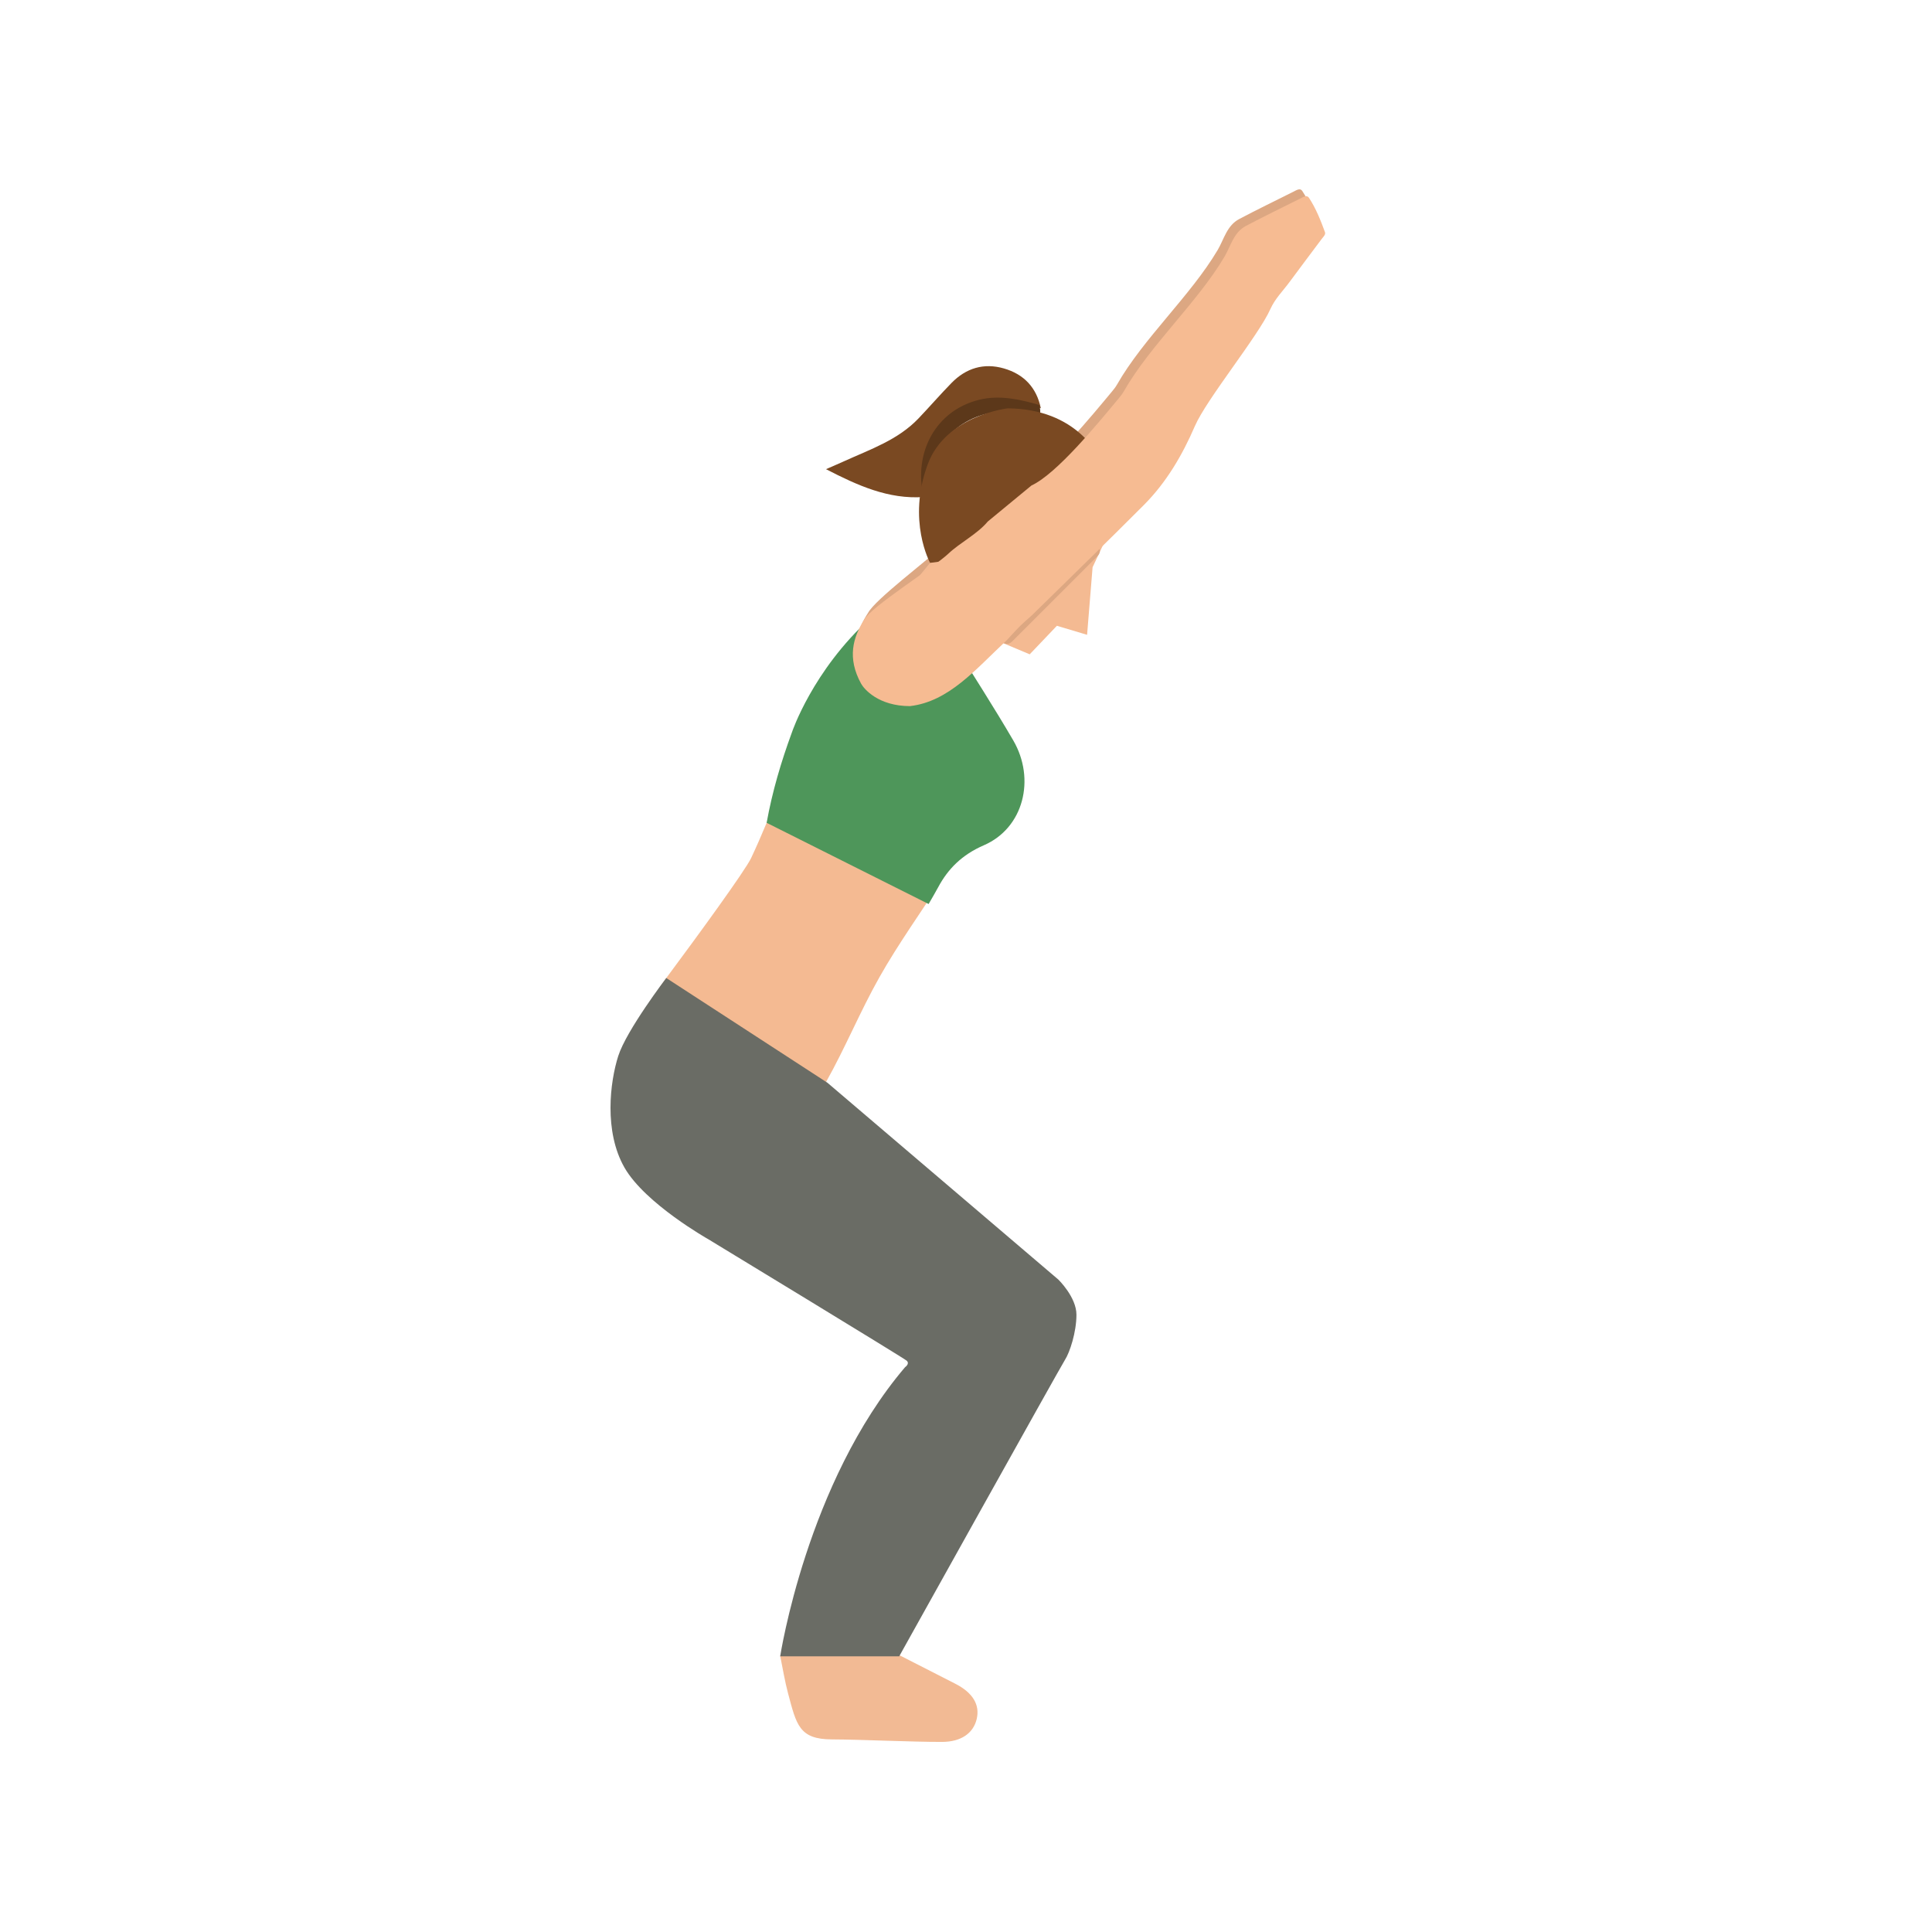
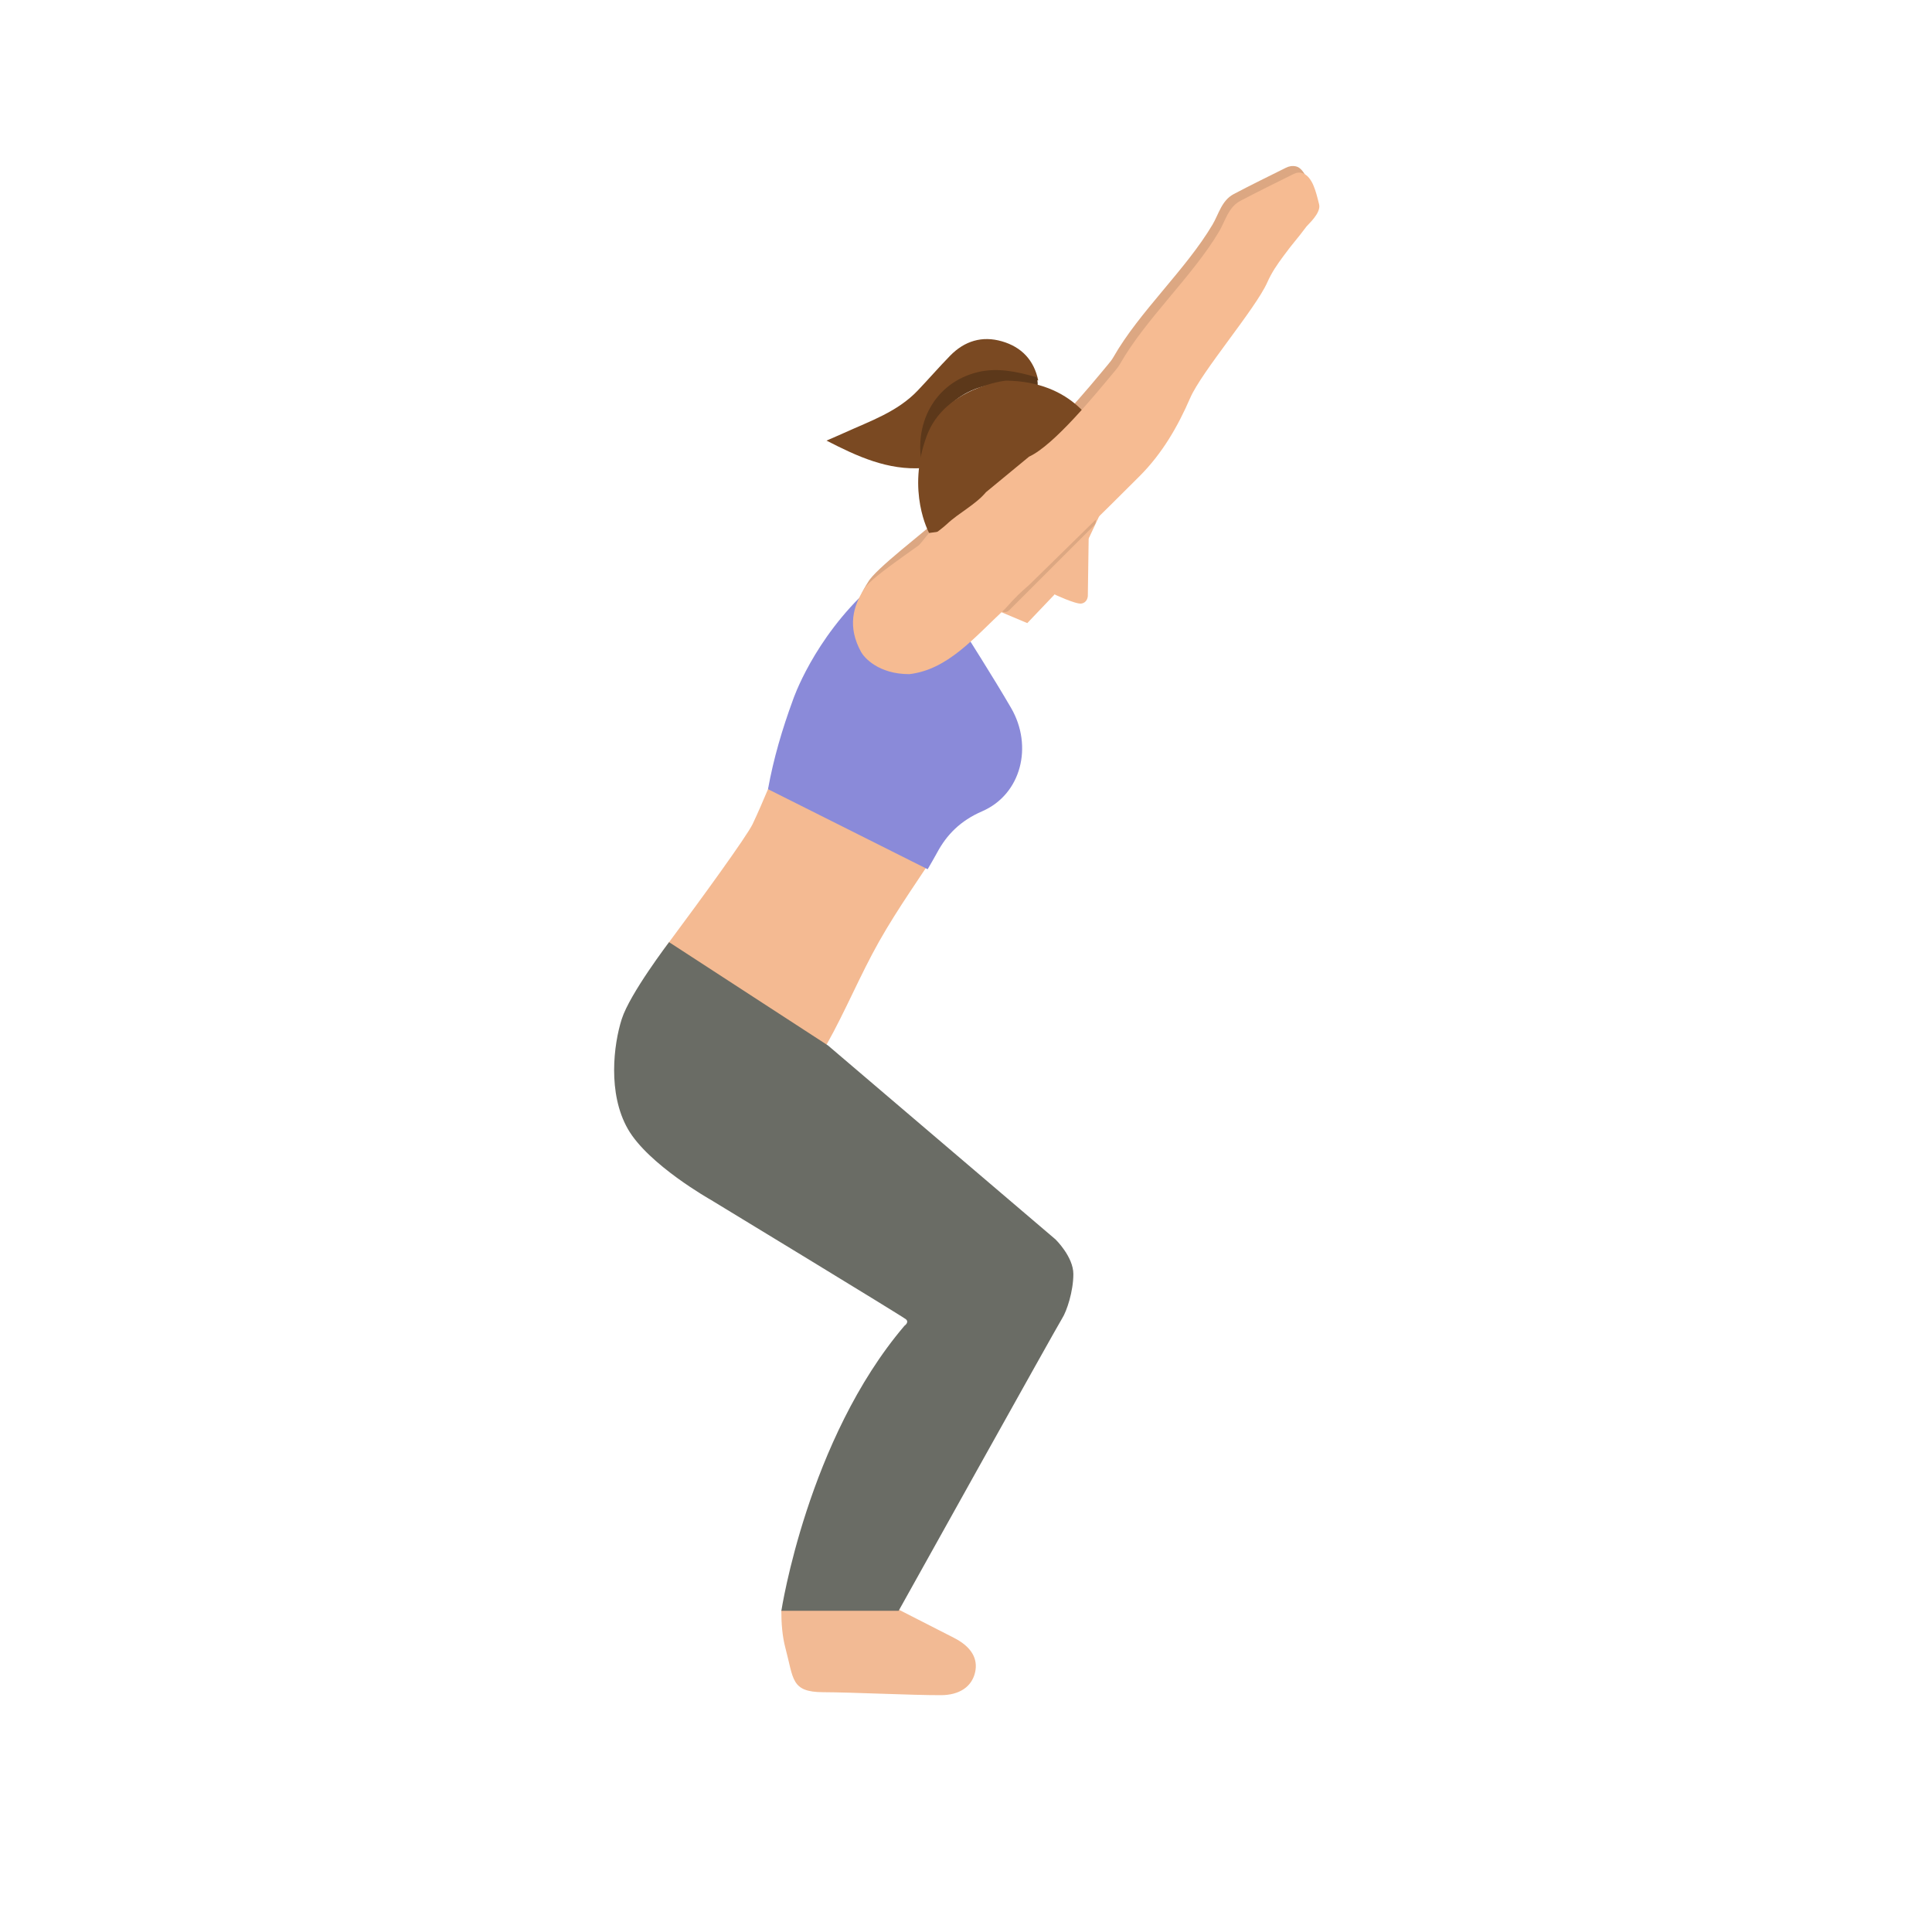
- <svg xmlns="http://www.w3.org/2000/svg" width="500" height="500" viewBox="0 0 500 500" fill="none">
-   <path d="M224.66 158.592C221.743 163.132 220.551 166.963 224.202 173.595C224.953 174.96 227.779 177.642 231.952 178.044C242.024 176.862 250.678 171.507 258.841 163.876C262.528 159.847 262.26 160.183 265.301 157.473C274.97 147.966 284.707 138.533 294.285 128.919C300.155 123.024 304.244 116.004 307.5 108.479C310.527 101.491 323.918 85.171 327.033 78.207C328.24 75.505 330.311 73.487 332.011 71.177C334.748 67.458 337.535 63.779 340.301 60.078C340.71 59.531 341.391 58.925 341.169 58.314C340.037 55.196 338.798 52.13 337.027 49.421C336.47 48.567 335.532 49.213 334.745 49.608C330.057 51.954 325.343 54.236 320.697 56.691C317.505 58.378 316.757 61.955 315.127 64.707C308.11 76.553 295.904 87.57 289.088 99.519C288.69 100.217 288.263 100.743 287.695 101.424C282.495 107.664 271.767 120.837 265.205 123.861C261.55 126.852 257.561 130.186 253.906 133.177C251.172 136.458 246.804 138.585 243.693 141.51C239.763 145.204 226.491 155.17 224.664 158.588L224.66 158.592Z" fill="#DCA782" />
-   <path d="M245.528 224.783C230.993 217.954 216.455 211.12 201.921 204.291C199.554 210.196 197.133 216.243 194.392 222.06C192.879 225.274 180.733 241.96 172.435 253.108C168.749 258.061 167.486 261.987 166.572 263.282C174.908 277.975 196.841 275.146 213.792 280C218.762 271.17 222.59 261.772 227.582 252.928C232.591 244.049 238.553 235.84 244.011 227.281C244.533 226.459 245.023 225.616 245.528 224.783Z" fill="#F4BA92" />
-   <path d="M262.221 191.597C257.247 183.057 251.867 174.752 246.667 166.342C244.254 168.727 242.483 171.75 239.502 173.57C238.349 174.731 237.163 175.825 235.95 176.855L225.215 159.999C210.292 173.556 204.969 189.474 204.969 189.474C202.157 197.122 199.85 204.911 198.407 212.94C212.779 220.105 225.949 226.794 240.324 233.959C241.153 232.513 242.014 231.084 242.801 229.613C245.327 224.893 248.929 221.22 254.626 218.751C264.917 214.292 268.063 201.63 262.221 191.597Z" fill="#4E965A" />
-   <path d="M232.715 428.344C222.442 428.39 212.173 428.439 201.903 428.488C202.574 431.741 203.089 435.033 203.946 438.236C206.115 446.35 206.807 450.124 215.26 450.156C223.059 450.188 236.031 450.826 243.831 450.805C248.643 450.791 251.881 448.625 252.767 444.889C253.649 441.181 251.747 438.052 247.211 435.738C242.378 433.276 237.548 430.806 232.719 428.34L232.715 428.344Z" fill="#F2BA94" />
-   <path d="M172.432 253.108L214.148 280.222L273.905 331.157C273.905 331.157 278.583 335.7 278.583 340.248C278.583 344.795 276.844 350.006 275.641 351.879C274.438 353.752 232.711 428.658 232.711 428.658H201.913C201.913 428.658 208.8 383.671 234.242 353.816C234.242 353.816 235.558 352.923 234.62 352.122C233.685 351.321 183.371 320.75 183.371 320.75C183.371 320.75 166.953 311.517 161.608 302.162C156.264 292.806 157.866 279.968 160.003 273.287C162.141 266.605 172.425 253.111 172.425 253.111L172.432 253.108Z" fill="#6A6C65" />
-   <path d="M269.361 105.636C268.254 100.284 264.973 96.841 259.815 95.353C254.612 93.85 250.015 95.261 246.254 99.106C243.33 102.094 240.589 105.266 237.703 108.292C232.38 113.873 225.218 116.293 218.441 119.373C217.013 120.022 215.57 120.636 213.771 121.423C221.966 125.646 229.9 129.258 239.061 128.63C237.019 118.636 243.171 108.289 254.531 105.22C259.505 103.876 264.447 104.549 269.365 105.636H269.361Z" fill="#7A4922" />
-   <path d="M268.907 104.793C263.767 103.279 258.627 102.224 253.575 103.42C242.043 106.158 236.324 117.341 239.044 128.633C239.192 128.729 239.33 128.729 239.457 128.633C240.868 126.912 240.314 124.46 240.716 122.382C242.91 111.069 253.335 105.142 263.696 106.768C265.506 107.05 267.312 107.491 269.118 107.858C269.259 106.846 269.309 105.826 268.907 104.793Z" fill="#5C381A" />
-   <path d="M286.104 139.683L282.76 146.802L281.338 164.289L273.524 161.953L266.486 169.337L253.589 163.911L248.847 170.649L227.07 162.271L240.705 145.669L249.606 142.127L260.979 128.704L286.104 139.683Z" fill="#F4BA92" />
-   <path d="M286.104 139.683C286.104 139.683 289.117 130.281 287.099 123.878C285.081 117.475 278.498 105.872 260.835 105.675C260.835 105.675 244.815 107.442 240.099 120.153C234.68 134.754 240.709 145.669 240.709 145.669L256.686 143.539L264.797 130.779L275.821 136.772L286.104 139.683Z" fill="#7A4922" />
-   <path d="M261.906 166.046C268.376 159.576 274.843 153.109 281.313 146.639C282.23 145.722 283.144 144.805 284.061 143.891C285.871 142.082 283.063 139.277 281.256 141.087C274.786 147.557 268.32 154.023 261.85 160.493C260.933 161.41 260.019 162.327 259.102 163.241C257.292 165.051 260.1 167.856 261.906 166.046Z" fill="#DCA782" />
-   <path d="M223.659 160.37C220.741 164.91 219.199 170.304 222.854 176.936C223.606 178.301 227.31 182.743 235.508 182.743C245.58 181.561 252.417 173.289 260.58 165.658C264.267 161.629 263.999 161.964 267.04 159.255C276.709 149.748 286.446 140.314 296.024 130.701C301.894 124.806 305.983 117.786 309.239 110.261C312.266 103.273 325.657 86.953 328.772 79.989C329.979 77.287 332.05 75.269 333.75 72.958C336.488 69.24 339.275 65.561 342.04 61.86C342.45 61.313 343.131 60.706 342.908 60.096C341.776 56.977 340.538 53.912 338.767 51.203C338.209 50.349 337.271 50.994 336.484 51.389C331.796 53.735 327.083 56.018 322.437 58.473C319.244 60.16 318.496 63.737 316.866 66.488C309.849 78.335 297.643 89.352 290.828 101.301C290.429 101.999 290.002 102.525 289.434 103.206C284.234 109.446 273.506 122.619 266.944 125.642C263.29 128.634 259.3 131.968 255.645 134.959C252.911 138.24 248.544 140.367 245.432 143.292C241.502 146.985 225.493 156.951 223.666 160.37H223.659Z" fill="#F6BB92" />
+ <svg xmlns="http://www.w3.org/2000/svg" width="501" height="500" viewBox="0 0 501 500" fill="none">
+   <path d="M225.088 150.959C222.208 155.445 221.027 159.23 224.634 165.78C225.377 167.129 228.168 169.777 232.289 170.174C242.236 169.006 250.783 163.719 258.845 156.182C262.486 152.204 262.22 152.534 265.223 149.857C274.774 140.466 284.391 131.15 293.849 121.657C299.647 115.837 303.685 108.903 306.902 101.47C309.889 94.568 323.119 78.451 326.193 71.571C327.384 68.904 329.428 66.91 331.108 64.627C333.81 60.954 336.566 57.322 339.296 53.667C339.699 53.128 341.096 52.07 340.877 51.467C339.76 48.387 338.436 43.644 336.061 43.139C335.077 42.929 334.229 43.11 333.454 43.501C328.825 45.819 324.526 47.892 319.935 50.321C316.782 51.988 316.042 55.518 314.433 58.236C307.502 69.936 295.449 80.817 288.718 92.618C288.325 93.31 287.902 93.825 287.34 94.501C282.206 100.664 271.608 113.675 265.128 116.659C261.518 119.615 257.578 122.908 253.968 125.864C251.266 129.102 246.954 131.204 243.881 134.093C239.998 137.741 226.895 147.584 225.088 150.962V150.959Z" fill="#DCA782" />
+   <path d="M245.693 216.333C231.336 209.586 216.982 202.839 202.624 196.095C200.287 201.928 197.894 207.9 195.188 213.647C193.693 216.822 181.698 233.303 173.503 244.311C169.861 249.204 168.614 253.08 167.712 254.36C175.945 268.87 197.605 266.076 214.346 270.87C219.255 262.148 223.036 252.868 227.964 244.133C232.911 235.364 238.8 227.255 244.191 218.803C244.709 217.993 245.192 217.161 245.69 216.339L245.693 216.333Z" fill="#F4BA92" />
+   <path d="M262.181 183.557C257.269 175.121 251.958 166.92 246.82 158.615C244.436 160.97 242.69 163.955 239.743 165.755C238.604 166.901 237.432 167.981 236.235 168.997L225.63 152.347C210.892 165.736 205.637 181.459 205.637 181.459C202.862 189.012 200.58 196.705 199.157 204.636C213.353 211.713 226.358 218.317 240.556 225.395C241.375 223.966 242.226 222.553 243.004 221.102C245.496 216.441 249.056 212.812 254.682 210.374C264.845 205.97 267.95 193.464 262.181 183.557Z" fill="#8A8AD9" />
+   <path d="M233.042 417.377C222.898 417.425 212.754 417.469 202.609 417.52C202.609 420.796 202.832 424.194 203.676 427.356C205.819 435.37 205.089 438.761 213.436 438.792C221.139 438.821 236.312 439.583 244.015 439.564C248.768 439.551 251.965 437.408 252.841 433.722C253.711 430.061 251.835 426.969 247.355 424.686C242.583 422.254 237.814 419.815 233.042 417.38V417.377Z" fill="#F2BA94" />
+   <path d="M173.504 244.308L214.703 271.086L273.72 321.39C273.72 321.39 278.339 325.88 278.339 330.369C278.339 334.859 276.622 340.009 275.434 341.857C274.247 343.704 233.035 417.685 233.035 417.685H202.622C202.622 417.685 209.423 373.257 234.55 343.771C234.55 343.771 235.848 342.892 234.924 342.098C234.001 341.304 184.312 311.116 184.312 311.116C184.312 311.116 168.097 301.997 162.817 292.755C157.537 283.513 159.121 270.835 161.233 264.237C163.344 257.636 173.501 244.311 173.501 244.311L173.504 244.308Z" fill="#6A6C65" />
+   <path d="M269.232 98.661C268.137 93.375 264.898 89.975 259.806 88.504C254.669 87.022 250.125 88.416 246.41 92.21C243.521 95.162 240.816 98.293 237.965 101.284C232.707 106.796 225.633 109.186 218.943 112.228C217.534 112.869 216.108 113.473 214.33 114.251C222.423 118.419 230.259 121.988 239.308 121.369C237.289 111.501 243.369 101.281 254.586 98.249C259.498 96.921 264.378 97.585 269.235 98.658L269.232 98.661Z" fill="#7A4922" />
+   <path d="M268.785 97.826C263.708 96.331 258.631 95.289 253.643 96.474C242.255 99.176 236.606 110.225 239.292 121.375C239.438 121.467 239.572 121.467 239.699 121.375C241.093 119.673 240.543 117.254 240.943 115.203C243.112 104.03 253.405 98.175 263.638 99.782C265.426 100.061 267.207 100.496 268.995 100.858C269.134 99.858 269.182 98.852 268.788 97.829L268.785 97.826Z" fill="#5C381A" />
+   <path d="M285.768 132.285L282.466 139.317L273.345 154.278L266.391 161.574L253.656 156.215L248.973 162.869L227.466 154.595L240.931 138.196L249.723 134.698L260.956 121.442L285.768 132.285Z" fill="#F4BA92" />
+   <path d="M285.768 132.284C285.768 132.284 288.743 123.001 286.749 116.676C284.756 110.351 278.253 98.893 260.813 98.699C260.813 98.699 244.992 100.445 240.331 112.996C234.978 127.417 240.934 138.199 240.934 138.199L256.714 136.098L264.724 123.496L275.612 129.414L285.768 132.288V132.284Z" fill="#7A4922" />
+   <path d="M261.75 158.199C268.132 151.817 274.514 145.435 280.895 139.053C281.807 138.142 282.721 137.228 283.632 136.317C285.261 134.688 282.734 132.164 281.108 133.792C274.726 140.174 268.345 146.556 261.963 152.938C261.052 153.849 260.137 154.763 259.226 155.675C257.597 157.303 260.125 159.827 261.75 158.199Z" fill="#DCA782" />
+   <path d="M224.097 152.715C221.217 157.201 219.693 162.526 223.303 169.076C224.046 170.425 227.704 174.81 235.803 174.81C245.751 173.642 252.501 165.472 260.565 157.938C264.207 153.96 263.94 154.29 266.944 151.613C276.494 142.222 286.111 132.906 295.57 123.413C301.367 117.593 305.406 110.659 308.622 103.226C311.61 96.324 325.551 80.115 328.625 73.235C329.815 70.568 331.149 68.663 332.828 66.384C335.53 62.71 336.064 62.389 338.791 58.735C339.194 58.195 342.623 55.233 342.071 53.004C341.229 49.62 340.372 45.873 337.781 44.898C337.115 44.648 336.305 44.695 335.527 45.083C330.898 47.4 326.243 49.651 321.652 52.08C318.499 53.747 317.76 57.278 316.15 59.995C309.219 71.695 297.167 82.576 290.436 94.378C290.042 95.07 289.62 95.584 289.058 96.26C283.924 102.423 273.325 115.434 266.845 118.419C263.235 121.375 259.295 124.667 255.685 127.623C252.983 130.862 248.672 132.963 245.598 135.853C241.715 139.501 225.904 149.343 224.1 152.722L224.097 152.715Z" fill="#F6BB92" />
+   <path d="M282.317 139.101L282.092 154.519C282.092 154.519 282.069 156.218 280.431 156.503C278.987 156.754 273.208 154.02 273.208 154.02L282.317 139.101Z" fill="#F4BA92" />
</svg>
